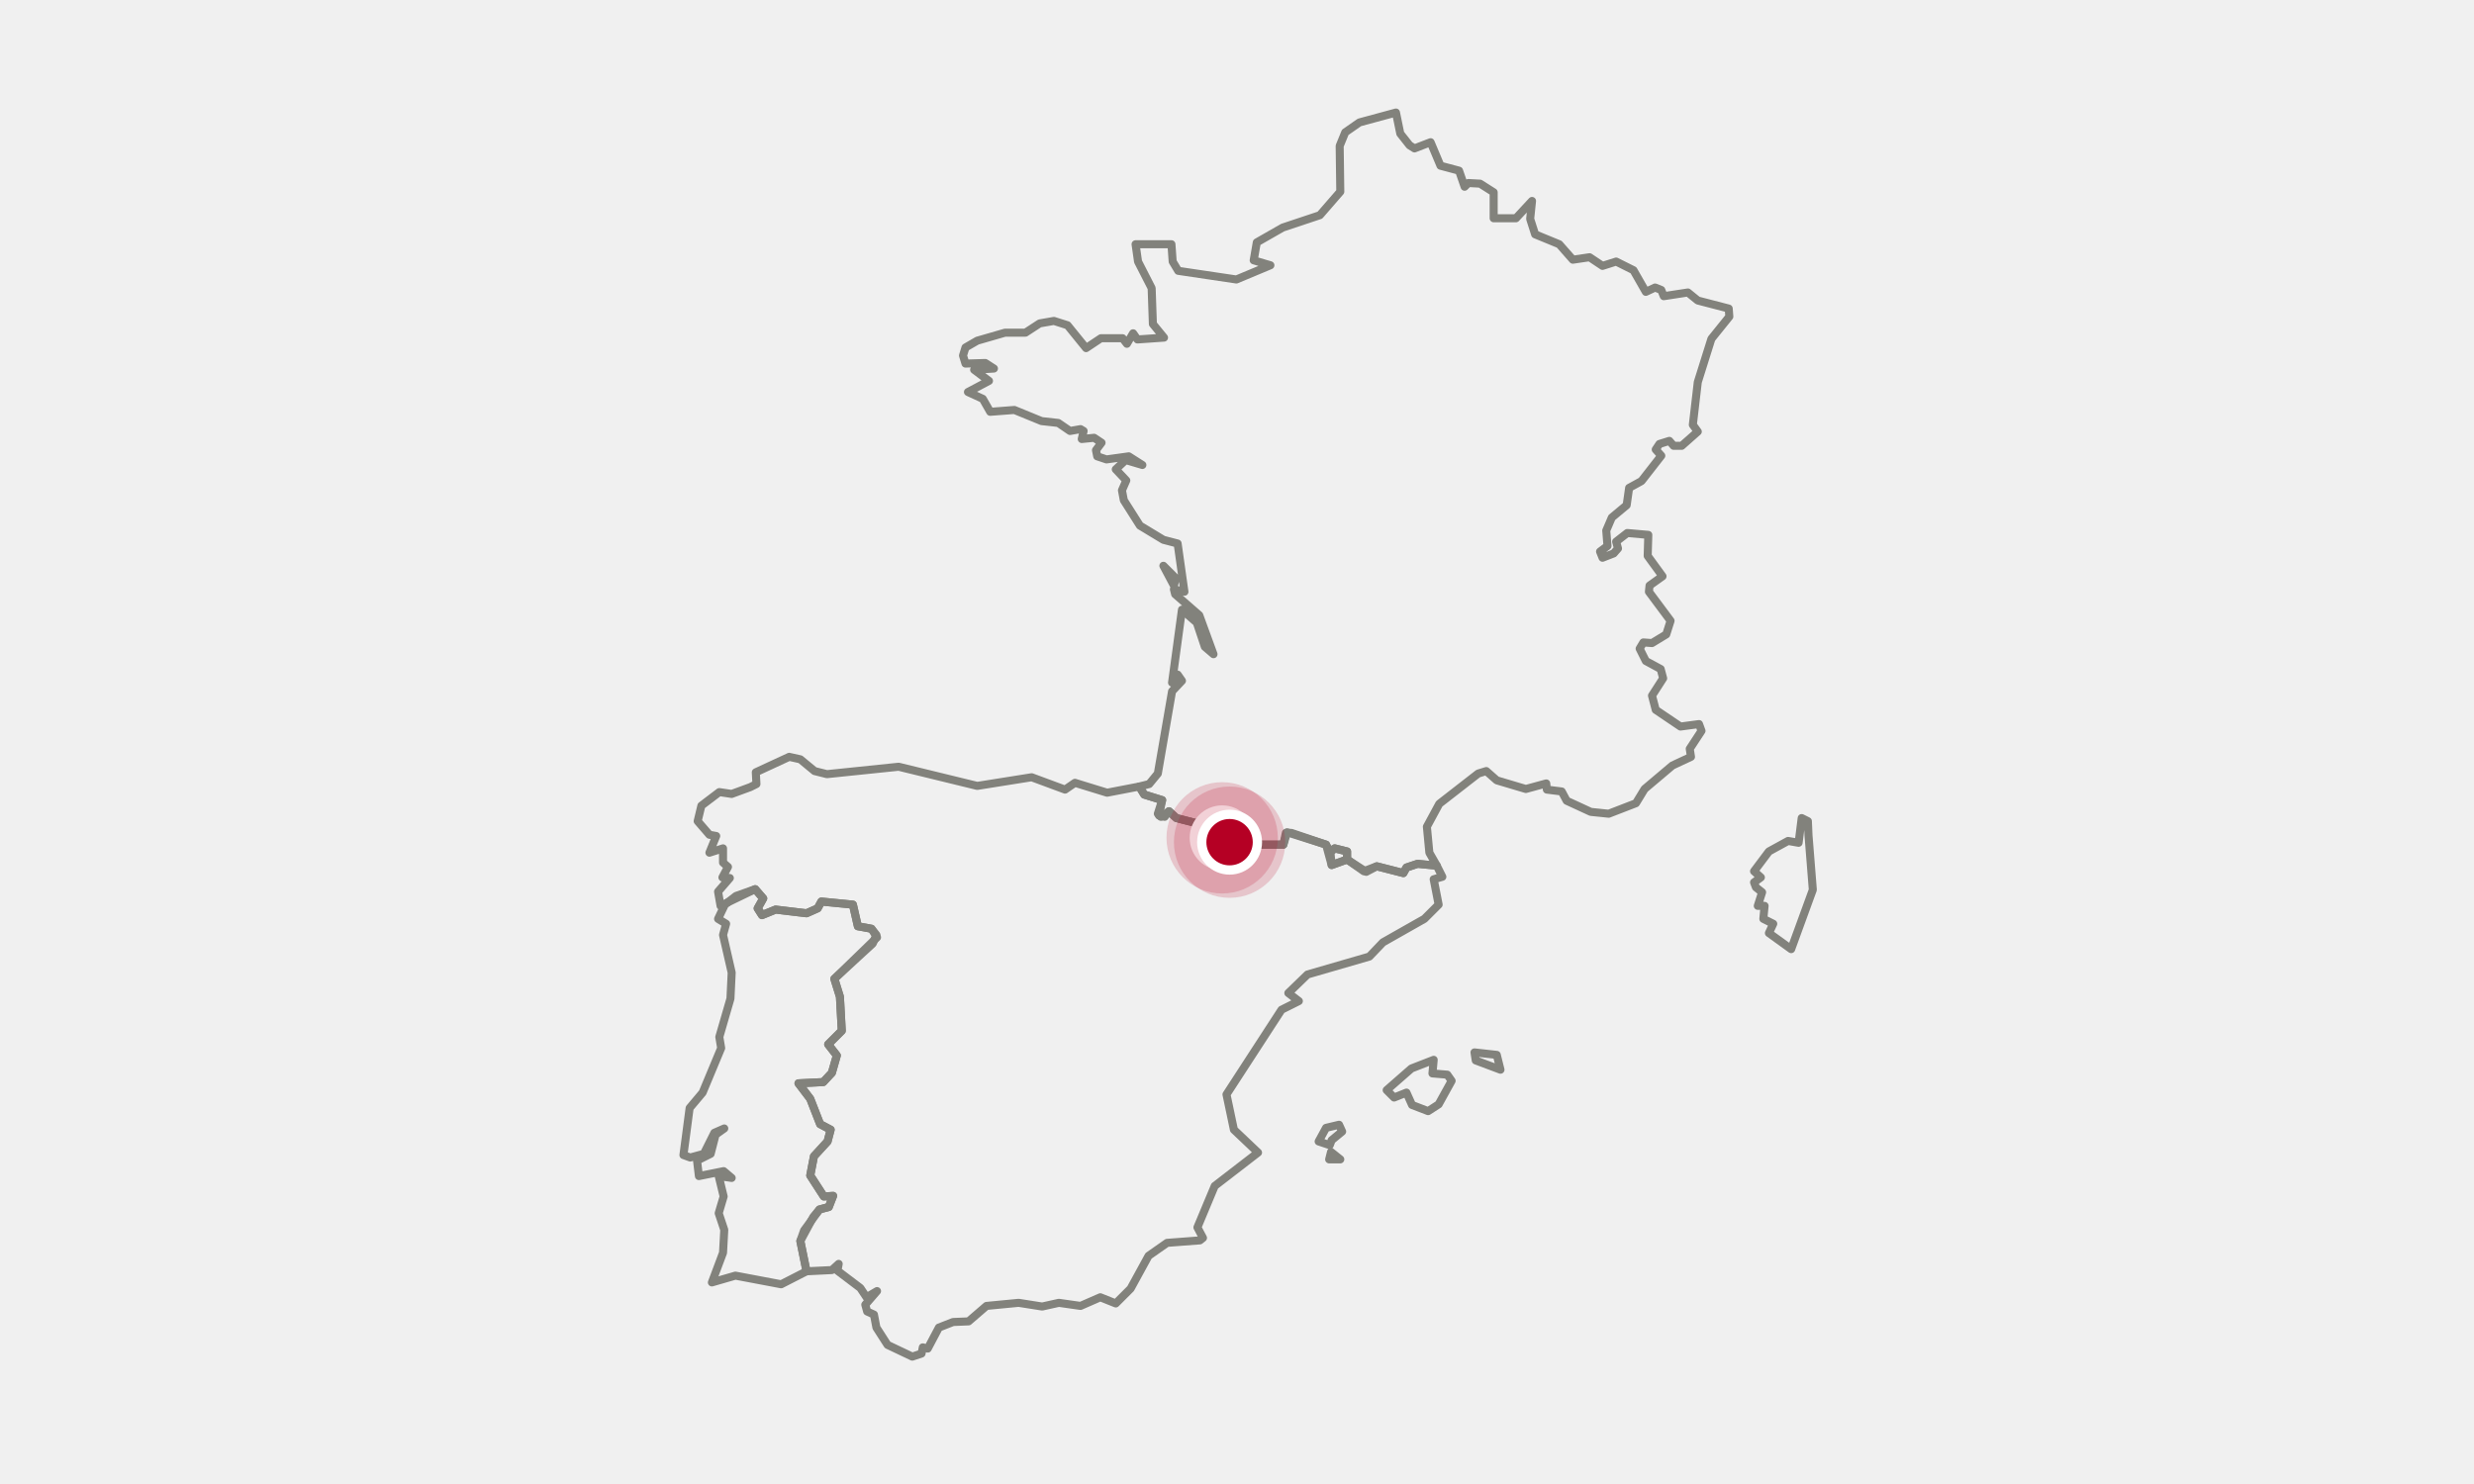
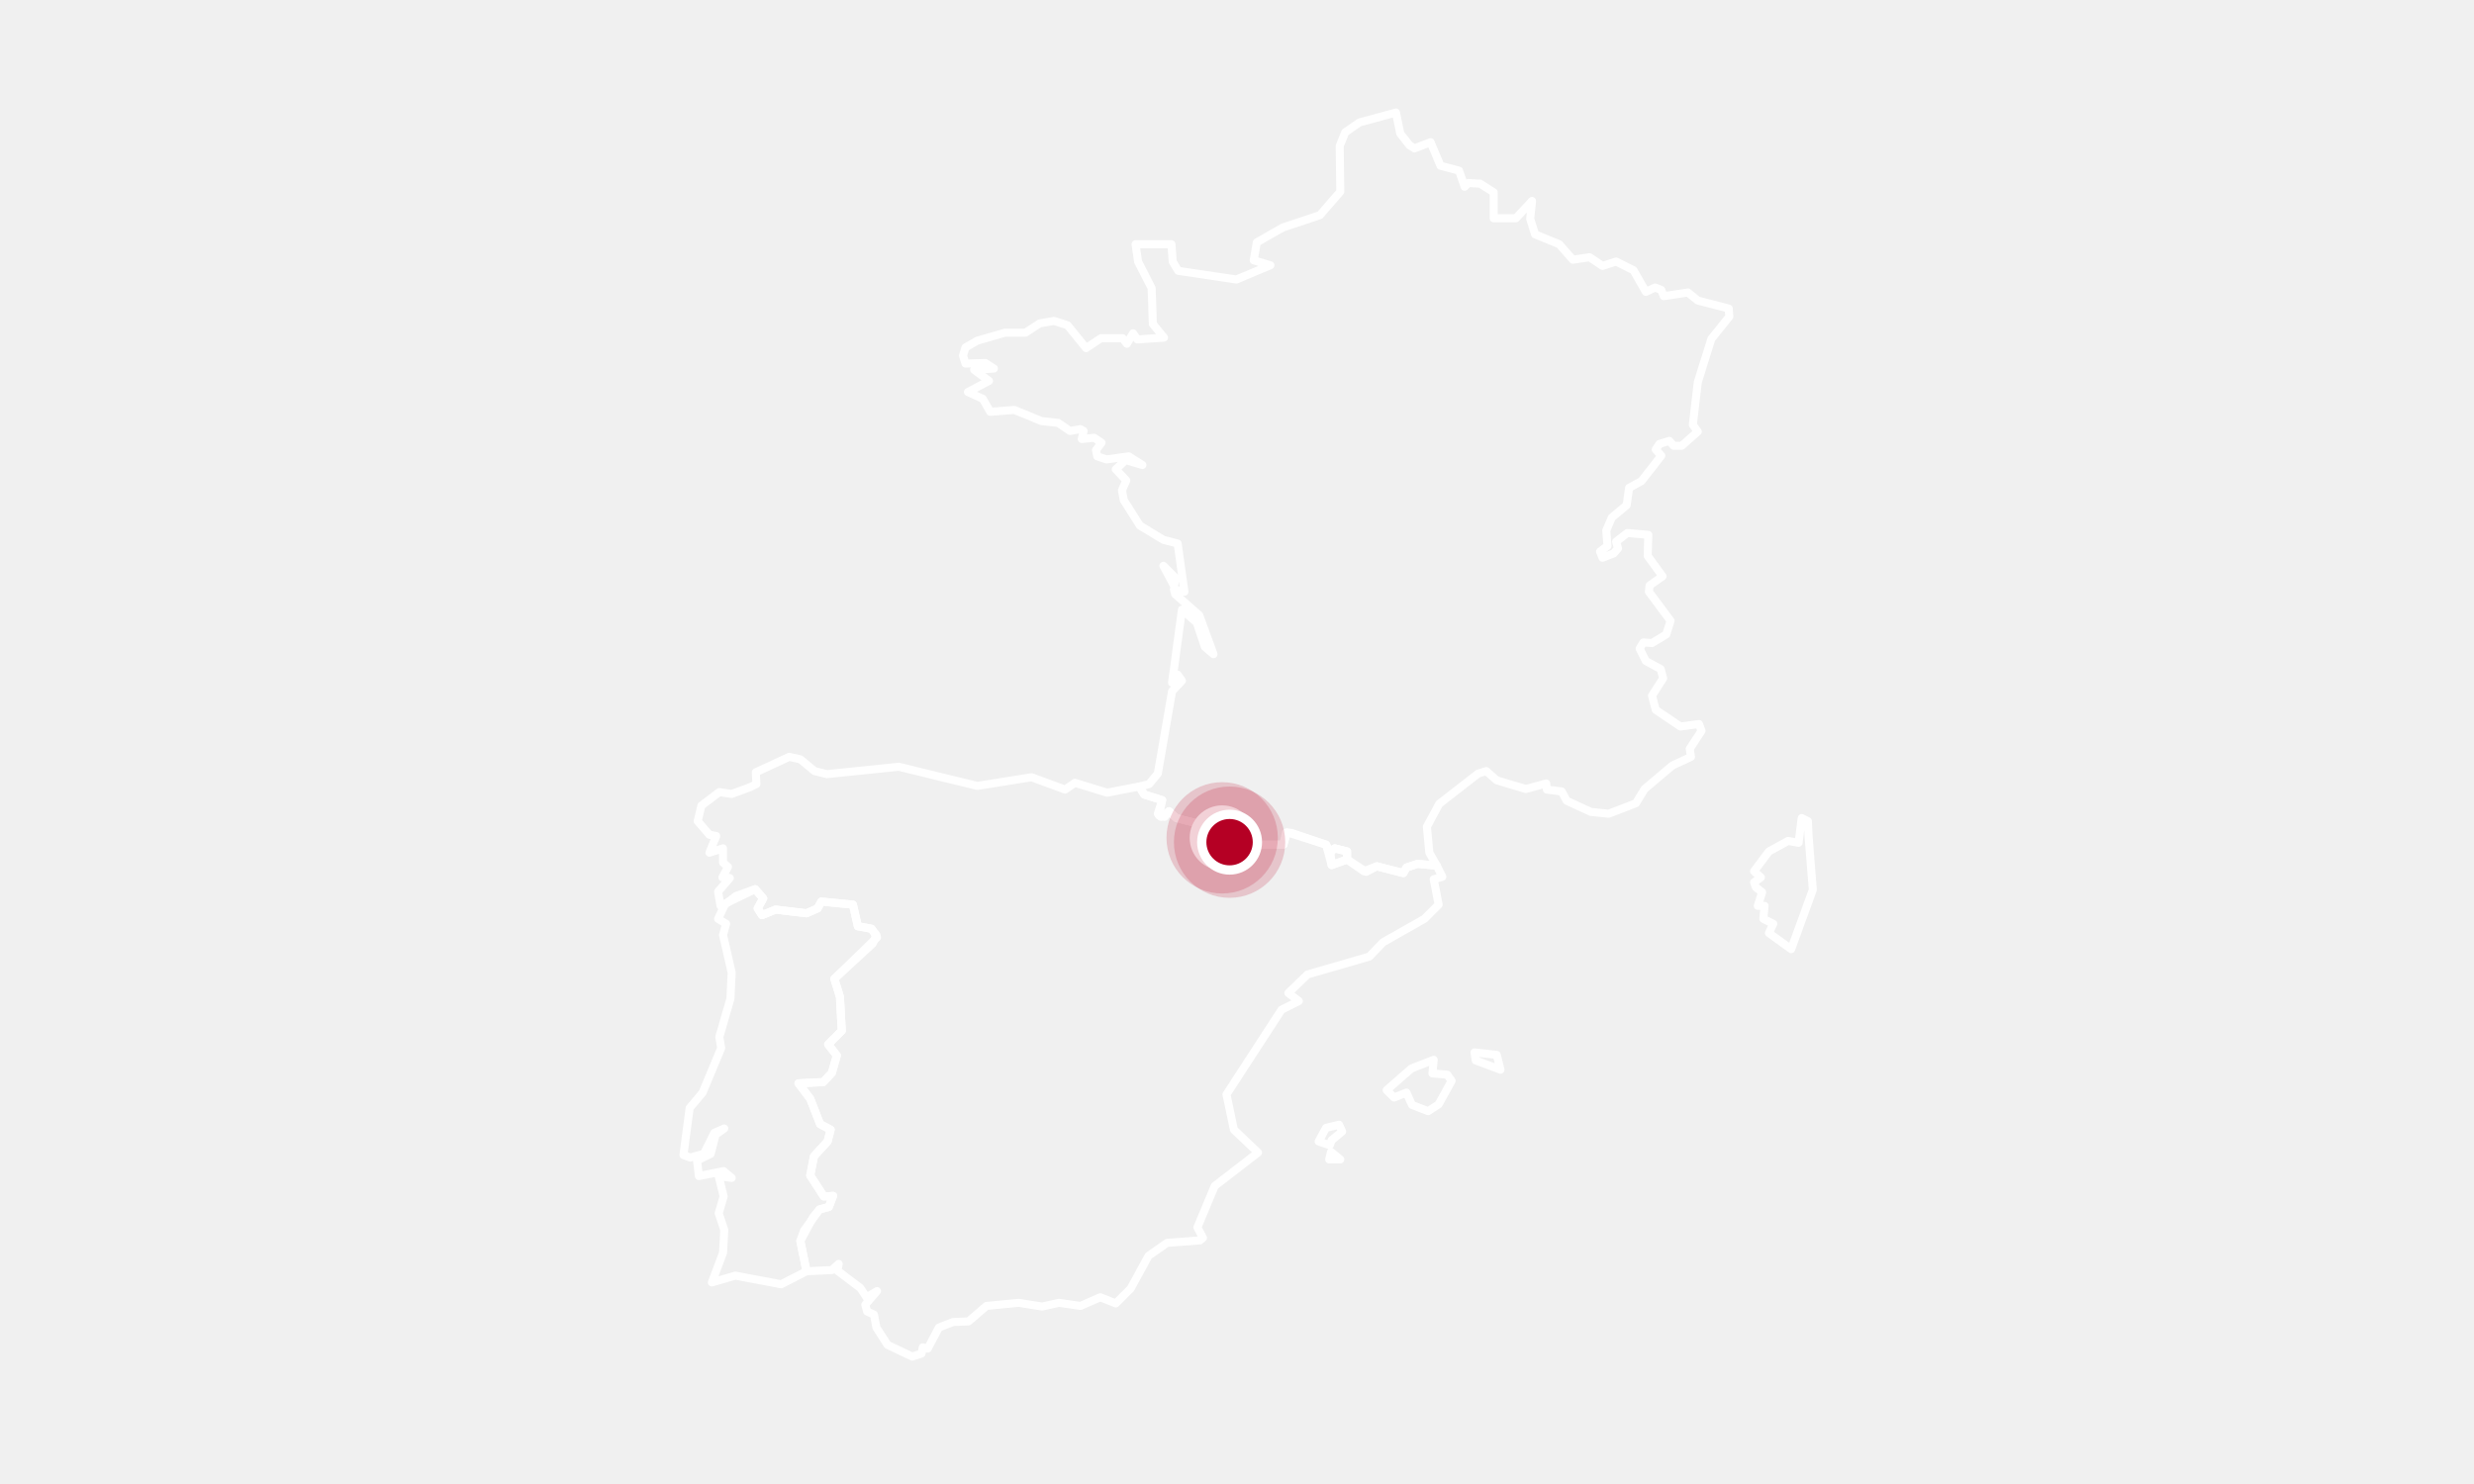
<svg xmlns="http://www.w3.org/2000/svg" width="400" height="240" viewBox="0 0 400 240">
-   <g fill="none" stroke="#82827c" stroke-width="1.3" stroke-linejoin="round" fill-rule="evenodd">
+   <g fill="none" stroke="#fff" stroke-width="1.3" stroke-linejoin="round" fill-rule="evenodd">
    <path data-country="ESP" d="M216.7,187.5 214.9,187.5 215.2,186.3 216.7,187.5ZM231.6,173.6 234,173.8 234.7,174.8 232.6,178.6 230.9,179.7 228.3,178.7 227.4,176.7 225.4,177.5 224.2,176.3 228.2,172.8 231.8,171.4 231.6,173.6ZM242.6,173 238.6,171.5 238.4,170.2 242,170.6 242.6,173ZM215.3,184.4 215,185.2 213.2,184.6 214.4,182.4 216.5,181.9 217,183 215.3,184.4ZM184.2,127.2 185,128.5 187.9,129.4 187.2,131.6 187.7,132.1 189,131.2 190.2,132.3 194.1,133.3 195.8,135.2 198.6,134.8 201,136.6 207.5,136.6 208.1,134.6 214.4,136.6 215.3,139.9 217.8,139 220.5,140.9 222.6,140.1 226.9,141.2 227.4,140.3 229.2,139.7 232.3,140 233.2,141.8 231.8,142.2 232.6,146.3 230.3,148.6 223.6,152.4 221.4,154.7 211.4,157.6 208.3,160.6 210,161.9 207.2,163.3 198.3,177 199.5,182.7 203.4,186.4 196.4,191.8 193.6,198.5 194.5,200.2 194,200.6 188.7,201 185.7,203.1 182.8,208.4 180.4,210.8 177.9,209.8 174.7,211.2 171.2,210.7 168.5,211.3 164.7,210.7 159.5,211.2 156.6,213.7 154.1,213.8 151.8,214.7 150,218.1 149.2,217.9 149,218.9 147.5,219.4 143.5,217.5 141.7,214.7 141.3,212.6 140.2,212.1 139.9,211 141.8,208.8 140.1,209.8 139.1,208.3 135.4,205.5 135.6,204.4 134.5,205.4 130.4,205.6 129.4,200.7 131.5,196.8 132.5,195.6 134,195.2 134.7,193.4 133.2,193.5 131,190.1 131.6,187 133.8,184.6 134.3,182.7 132.6,181.8 131,177.7 129.1,175.2 133.1,175 134.5,173.5 135.3,170.7 133.9,168.9 136.1,166.7 135.8,161.2 134.9,158.3 141.1,152.6 141.7,151.2 140.9,150.2 138.7,149.8 137.9,146.3 132.8,145.8 132.2,146.9 130.4,147.7 125.4,147.1 123.2,148 122.5,146.9 123.4,145.3 122.1,143.8 116.5,146.5 116.1,144.2 118,142 116.8,141.9 117.7,140.2 116.9,139.5 116.9,137.2 114.7,137.9 115.8,135.2 114.7,135 112.8,132.8 113.4,130.3 116.3,128.1 118.3,128.4 121.3,127.3 122.3,126.8 122.2,124.9 127.6,122.4 129.4,122.8 131.7,124.7 133.7,125.2 145.3,124 158,127.1 166.8,125.7 172.2,127.7 173.8,126.6 179,128.2 184.2,127.2Z" />
    <path data-country="PRT" d="M117.2,146.3 119,144.9 122.1,143.8 123.4,145.3 122.5,146.9 123.2,148 125.4,147.1 130.4,147.7 132.2,146.9 132.8,145.8 137.9,146.3 138.7,149.8 140.9,150.2 141.8,151.6 134.9,158.3 135.8,161.2 136.1,166.7 133.9,168.9 135.3,170.7 134.5,173.5 133.1,175 129.1,175.2 131,177.7 132.6,181.8 134.3,182.7 133.8,184.6 131.6,187 131,190.1 133.2,193.5 134.7,193.4 134,195.2 132.5,195.6 130,199 129.4,200.7 130.4,205.6 126.3,207.7 118.9,206.3 115.1,207.4 116.9,202.6 117.1,198.9 116.2,196.2 117,193.5 116.2,190.2 118.3,190.5 117,189.4 113,190.2 112.7,187.7 114.9,186.6 115.7,183.5 117.1,182.5 115.5,183.2 113.8,186.6 111.6,187.2 110.5,186.8 111.5,179.2 113.6,176.7 116.6,169.5 116.3,167.7 118.1,161.5 118.3,157.3 116.9,151.2 117.4,149.4 116.1,148.6 117.2,146.3Z" />
    <path data-country="AND" d="M217.8,139 215.3,139.9 215.1,137.8 215.8,137.2 217.8,137.7 217.8,139Z" />
    <path data-country="FRA" d="M292.4,135.1 293.1,143.9 289.6,153.5 286,150.9 286.7,149.4 285.1,148.6 285.3,146.5 284.2,146.5 284.9,144.3 283.9,143.5 283.6,142.7 284.7,141.9 283.6,140.9 286,137.7 289.1,136 290.8,136.3 291.3,132.3 292.3,132.8 292.4,135.1ZM274.5,69.8 271.9,72.1 270.6,72.1 269.9,71.3 268.3,71.8 267.7,72.7 268.6,73.7 265.4,77.8 263.4,78.9 263,81.7 260.6,83.7 259.7,85.8 259.9,88.3 258.7,89.2 259.1,90.2 260.9,89.5 261.6,88.7 261.3,87.6 263.1,86.2 266.5,86.5 266.4,89.9 268.8,93.2 266.7,94.7 266.6,95.7 270.1,100.4 269.4,102.6 267.1,104 265.7,103.9 265.1,104.9 266.1,106.9 268.5,108.2 268.9,109.7 267.1,112.5 267.7,114.8 271.7,117.5 274.7,117.1 275.1,118.2 273.2,121.1 273.4,122.4 270.4,123.8 265.9,127.6 264.5,129.9 260.1,131.6 257.2,131.3 253.3,129.5 252.5,128 250.1,127.7 250,126.7 246.7,127.6 242,126.2 240.3,124.7 239,125.1 232.7,130 230.7,133.7 231.1,137.9 232.3,140 229.2,139.7 227.4,140.3 226.9,141.2 222.6,140.1 220.9,141 217.8,139 217.8,137.7 215.8,137.2 215.1,137.8 214.4,136.6 208.8,134.7 207.9,134.7 207.5,136.6 201,136.6 198.6,134.8 195.8,135.2 194.1,133.3 190.2,132.3 189,131.2 188.3,132.1 187.4,131.9 187.9,129.4 185,128.5 184.2,127.2 185.8,126.8 187.2,125.1 189.5,111.8 191.1,110.1 190.4,109.1 189.5,110.4 191.1,98.6 193.5,100.7 194.8,104.6 196.2,105.8 193.9,99.5 190,96.1 189.8,95.3 191.5,95.7 190.4,87.9 188.1,87.3 184.3,85 181.7,80.9 181.4,79.3 182.1,77.7 180.4,75.9 182,74.4 184.7,75.2 182.5,73.8 178.9,74.3 177.4,73.8 177.2,72.8 178.1,71.6 176.9,70.8 174.9,71 175.2,69.7 174.7,69.4 173,69.7 171.1,68.4 168.4,68.1 164,66.3 160.1,66.6 158.9,64.5 156.5,63.4 159.9,61.6 157.5,59.8 160.7,59.6 159.3,58.7 156.1,58.8 155.7,57.5 156.1,56.2 158,55.1 162.5,53.8 165.8,53.8 168.1,52.3 170.4,51.9 172.6,52.6 175.6,56.3 178,54.7 181.5,54.7 182.2,55.6 183.2,53.9 183.9,54.9 188.2,54.6 186.4,52.4 186.2,46.6 184,42.3 183.6,39.5 189.4,39.5 189.6,42.3 190.5,43.8 199.9,45.2 205.4,42.9 202.7,42.1 203.2,39.2 207.4,36.8 213.4,34.8 216.7,31 216.6,23.6 217.5,21.4 219.8,19.8 225.7,18.2 226.4,21.6 227.9,23.5 228.7,24 231.3,23 232.9,26.8 235.9,27.6 236.8,30.2 237.4,29.6 239.3,29.7 241.5,31.1 241.5,35.3 245.1,35.3 247.7,32.5 247.4,35.4 248.2,37.9 252.1,39.5 254.3,42 257,41.6 259.1,43 261.3,42.3 264.1,43.7 266.1,47.2 267.6,46.5 268.6,46.9 269,47.9 272.9,47.3 274.5,48.6 279.5,49.9 279.6,51.2 276.7,54.8 274.5,61.8 273.7,68.7 274.5,69.8ZM190.1,93.5 189.8,94.7 188.1,91.5 190.1,93.5Z" />
  </g>
  <g data-coordinates="-0.395,42.774">
    <circle cx="197.6" cy="135.5" r="9" fill="#b50024" opacity=".18" />
    <circle cx="197.6" cy="135.5" r="4.5" fill="#b50024" stroke="#fff" stroke-width="1.5" />
  </g>
  <g data-coordinates="-0.28,42.722">
    <circle cx="198.8" cy="136.2" r="9" fill="#b50024" opacity=".18" />
    <circle cx="198.8" cy="136.2" r="4.5" fill="#b50024" stroke="#fff" stroke-width="1.5" />
  </g>
</svg>
